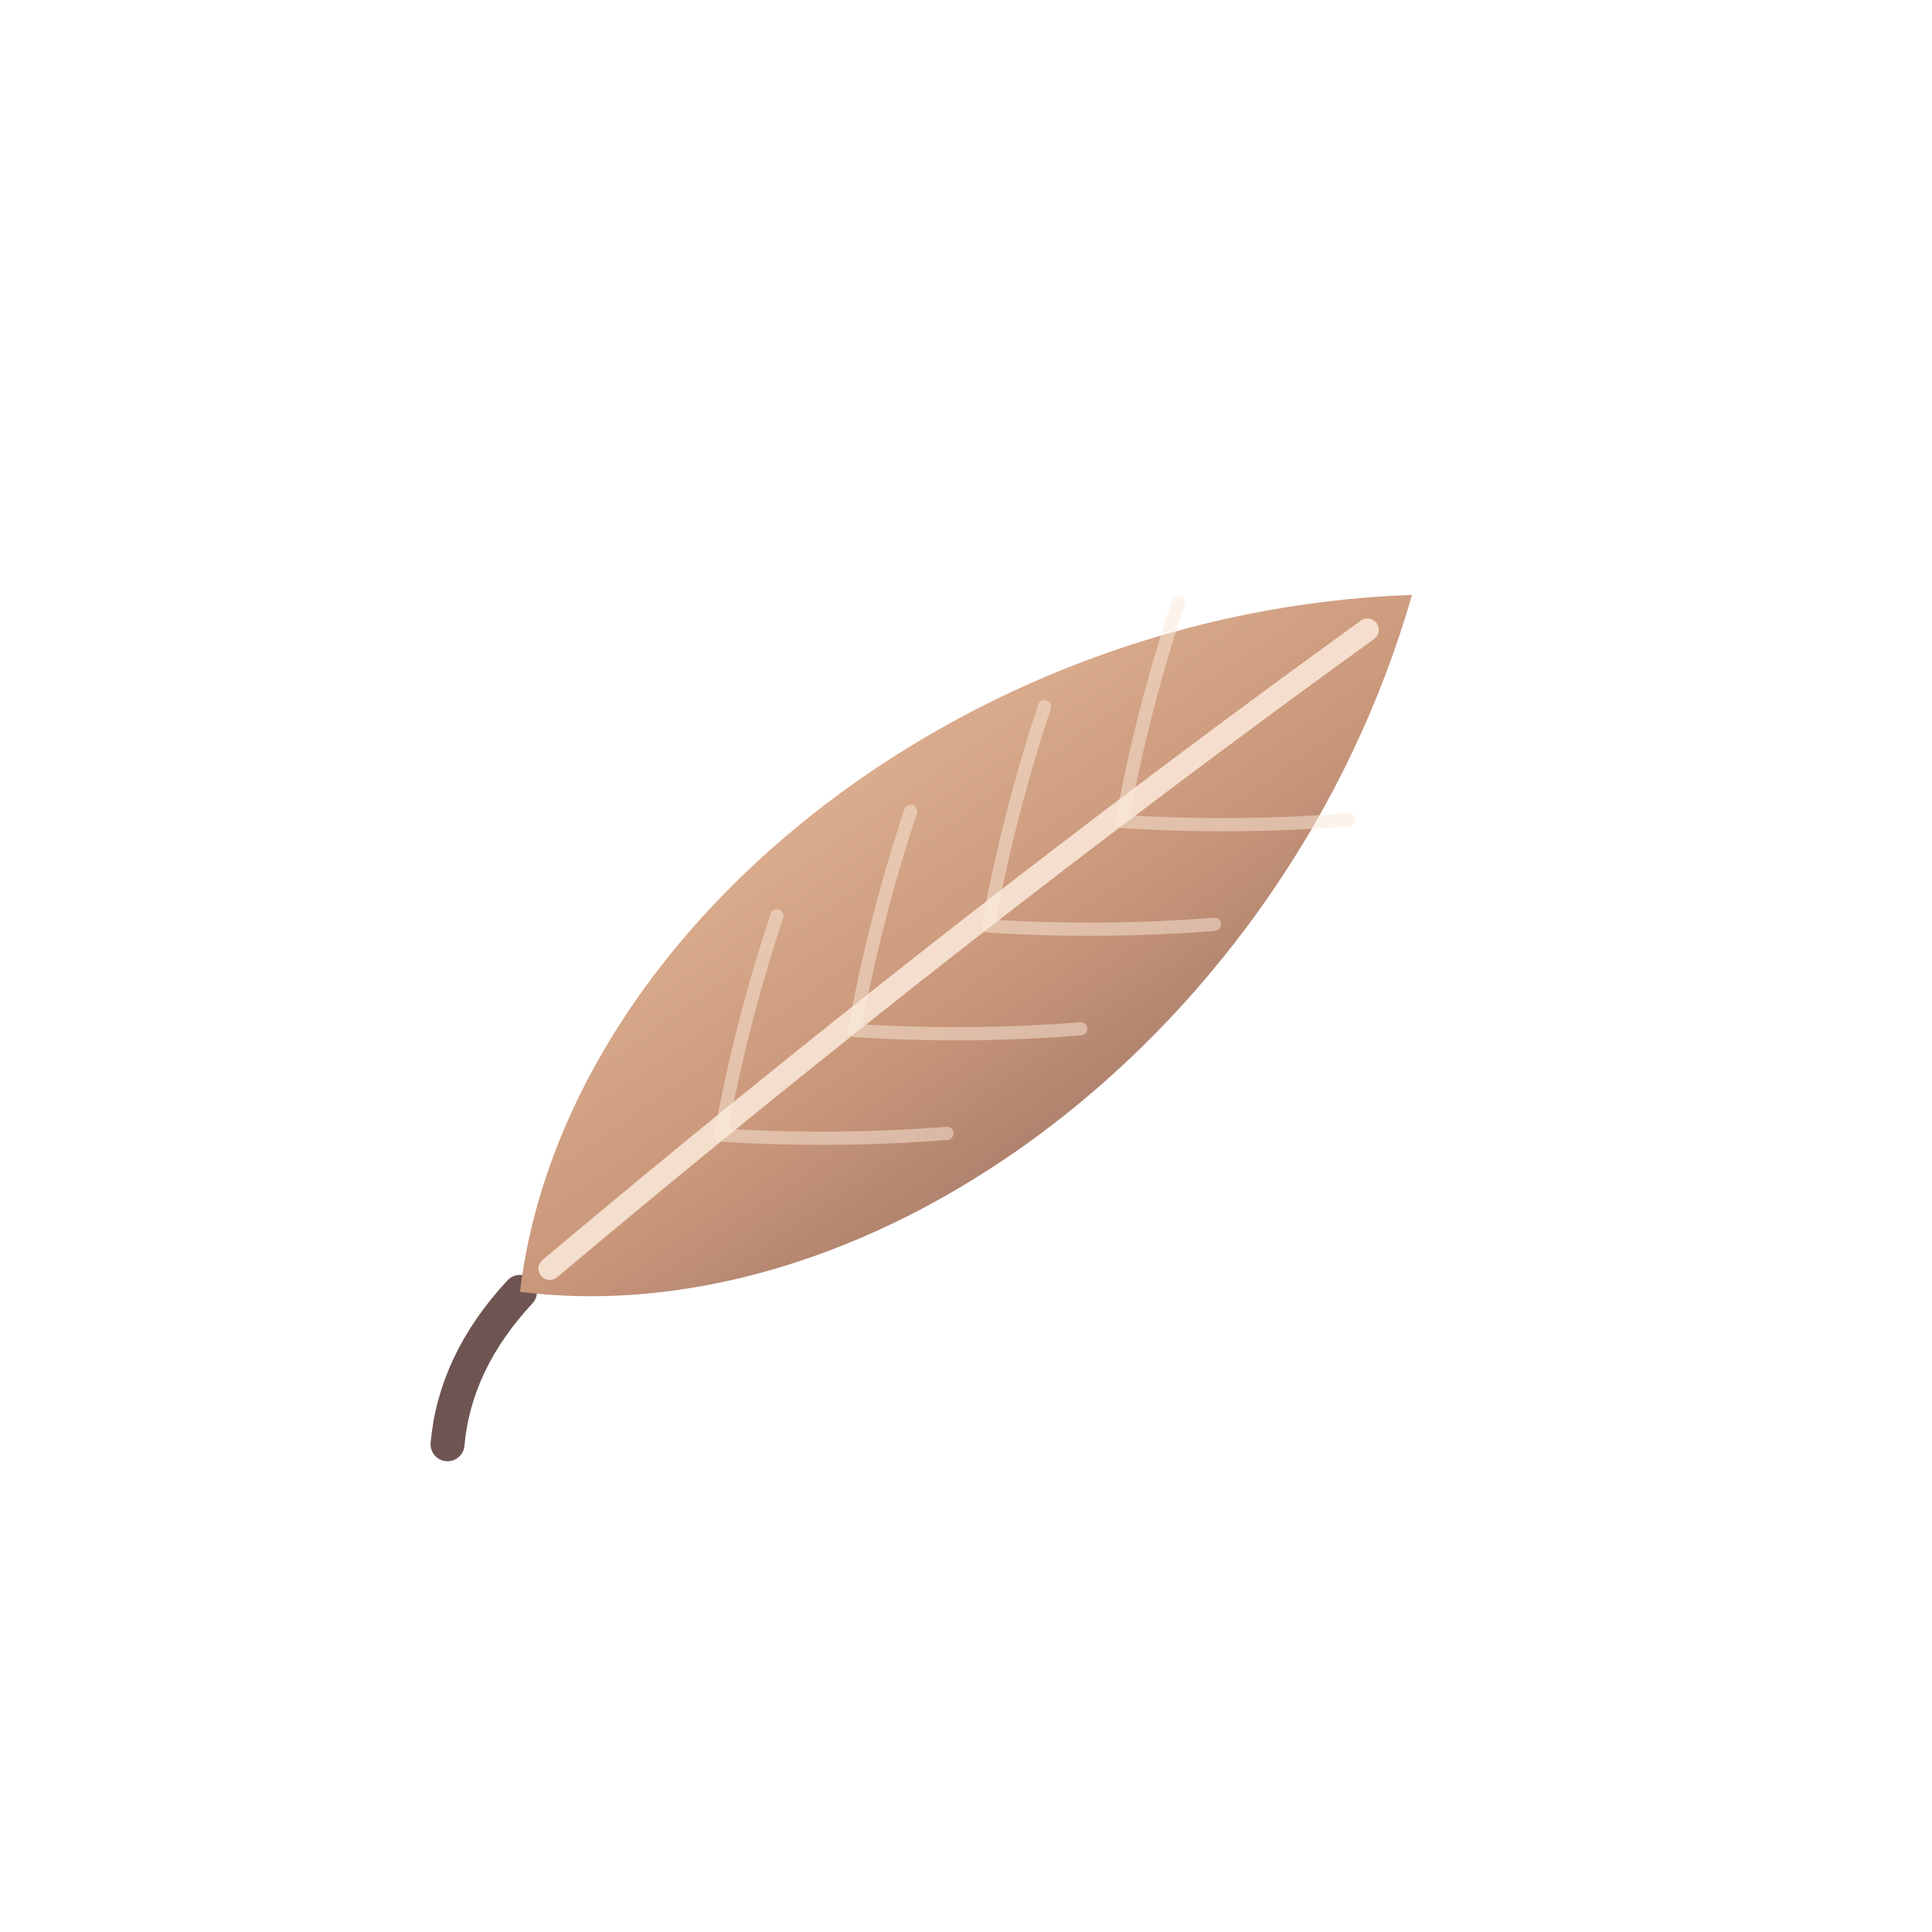
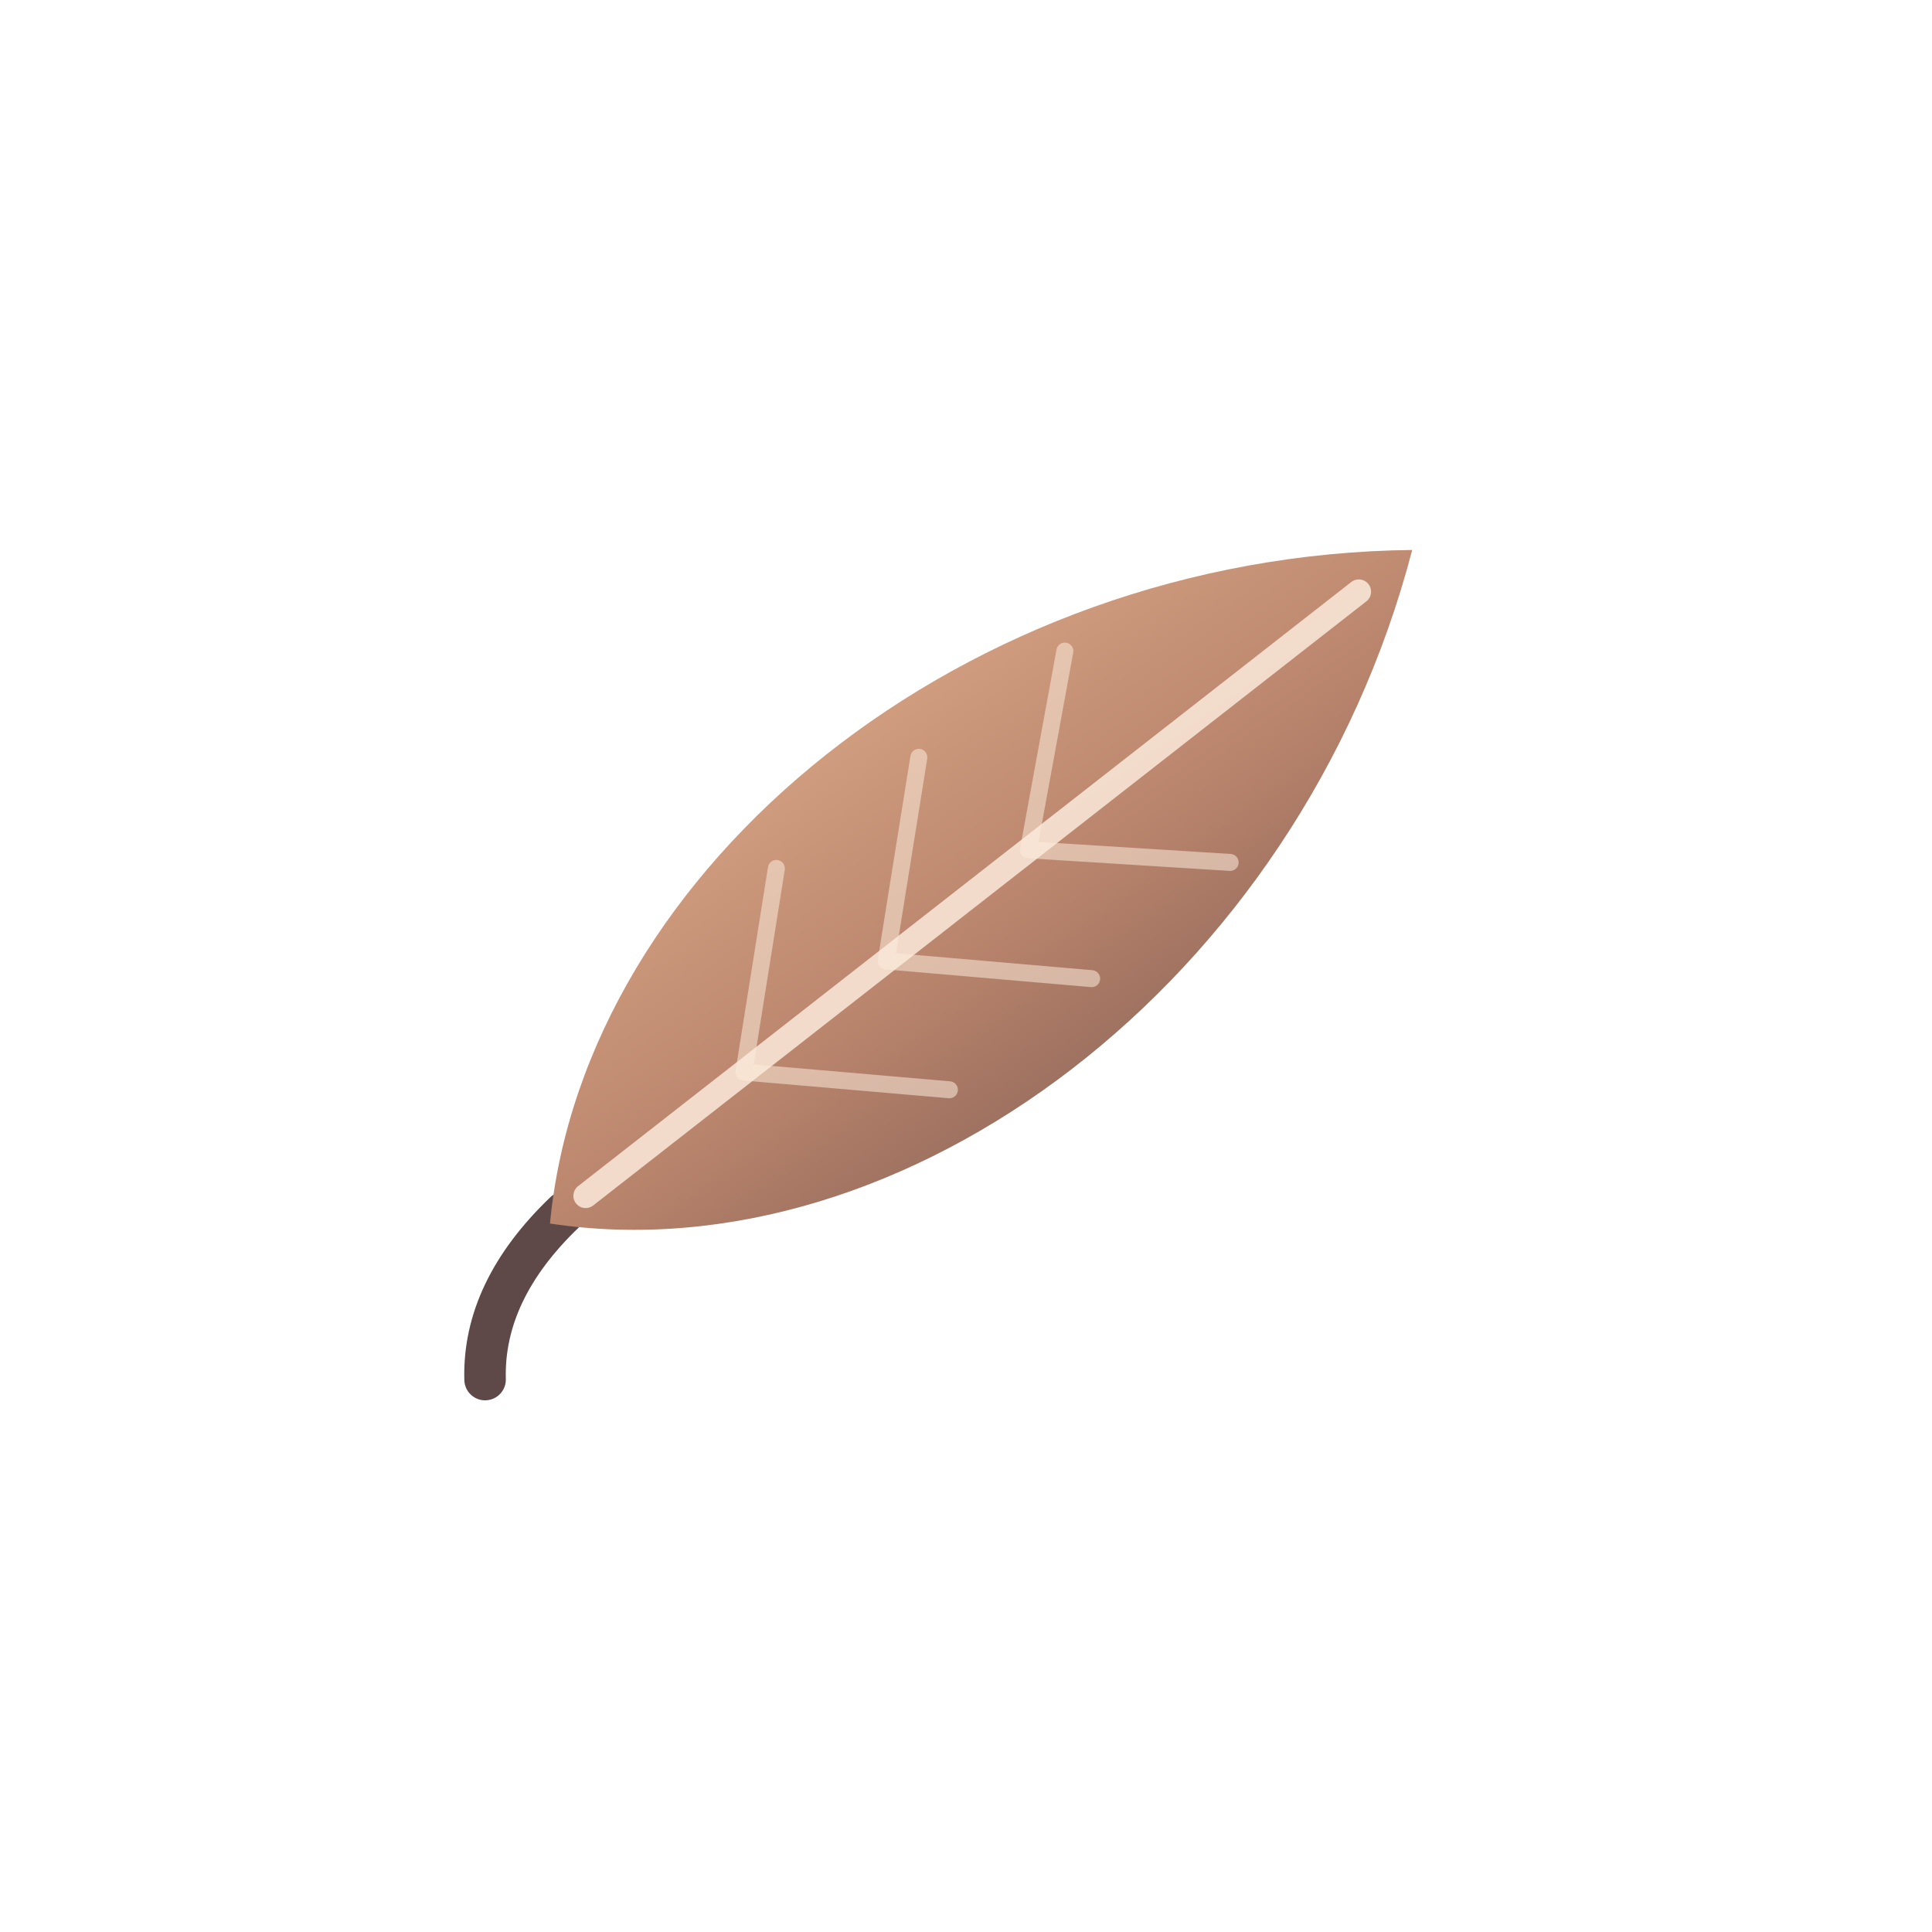
<svg xmlns="http://www.w3.org/2000/svg" width="1024" height="1024" viewBox="0 0 1024 1024">
  <defs>
    <linearGradient id="lf" x1="0.15" y1="0.1" x2="0.85" y2="0.9">
-       <stop offset="0" stop-color="#E9BE9C" />
-       <stop offset="0.55" stop-color="#C9967A" />
-       <stop offset="1" stop-color="#8F6A5E" />
+       <stop offset="0" stop-color="#E2B08E" />
+       <stop offset="0.55" stop-color="#B9846C" />
+       <stop offset="1" stop-color="#7E5A52" />
    </linearGradient>
  </defs>
-   <path d="M275.6 684.7 Q241.1 721.8 237.2 765.5" fill="none" stroke="#6E5552" stroke-width="18" stroke-linecap="round" />
-   <path d="M275.6 684.7 C298.4 494.7 507.6 323.8 748.4 315.3 C681.9 546.9 465.5 708.5 275.6 684.7 Z" fill="url(#lf)" />
-   <path d="M291.4 672.4 Q505.8 492.1 724.8 333.8" fill="none" stroke="#FBEADA" stroke-opacity="0.85" stroke-width="12" stroke-linecap="round" />
-   <path d="M382.0 601.6 Q392.8 542.4 411.8 485.4 M382.0 601.6 Q442.1 605.4 501.9 600.7 M452.9 546.2 Q463.7 486.9 482.7 430.0 M452.9 546.2 Q513.0 550.0 572.8 545.3 M523.8 490.8 Q534.7 431.5 553.6 374.6 M523.8 490.8 Q583.9 494.6 643.7 489.9 M594.7 435.4 Q605.6 376.1 624.6 319.2 M594.7 435.4 Q654.8 439.2 714.6 434.5 " fill="none" stroke="#FBEADA" stroke-opacity="0.5" stroke-width="7" stroke-linecap="round" />
+   <path d="M299.4 642.4 Q255.8 684.1 257.1 731.2" fill="none" stroke="#5E4848" stroke-width="22" stroke-linecap="round" />
+   <path d="M291.5 648.5 C309.4 459.5 511.3 294.0 748.5 291.5 C688.6 521.0 479.3 676.9 291.5 648.5 Z" fill="url(#lf)" />
+   <path d="M310.4 633.8 L720.2 313.6" fill="none" stroke="#FBEADA" stroke-opacity="0.85" stroke-width="13" stroke-linecap="round" />
+   <path d="M394.3 568.2 L411.5 460.3 M394.3 568.2 L503.2 577.6 M469.7 509.3 L487.0 401.4 M469.7 509.3 L578.6 518.7 M545.1 450.4 L564.4 345.1 M545.1 450.4 L652.0 457.1 " fill="none" stroke="#FBEADA" stroke-opacity="0.55" stroke-width="9" stroke-linecap="round" />
</svg>
